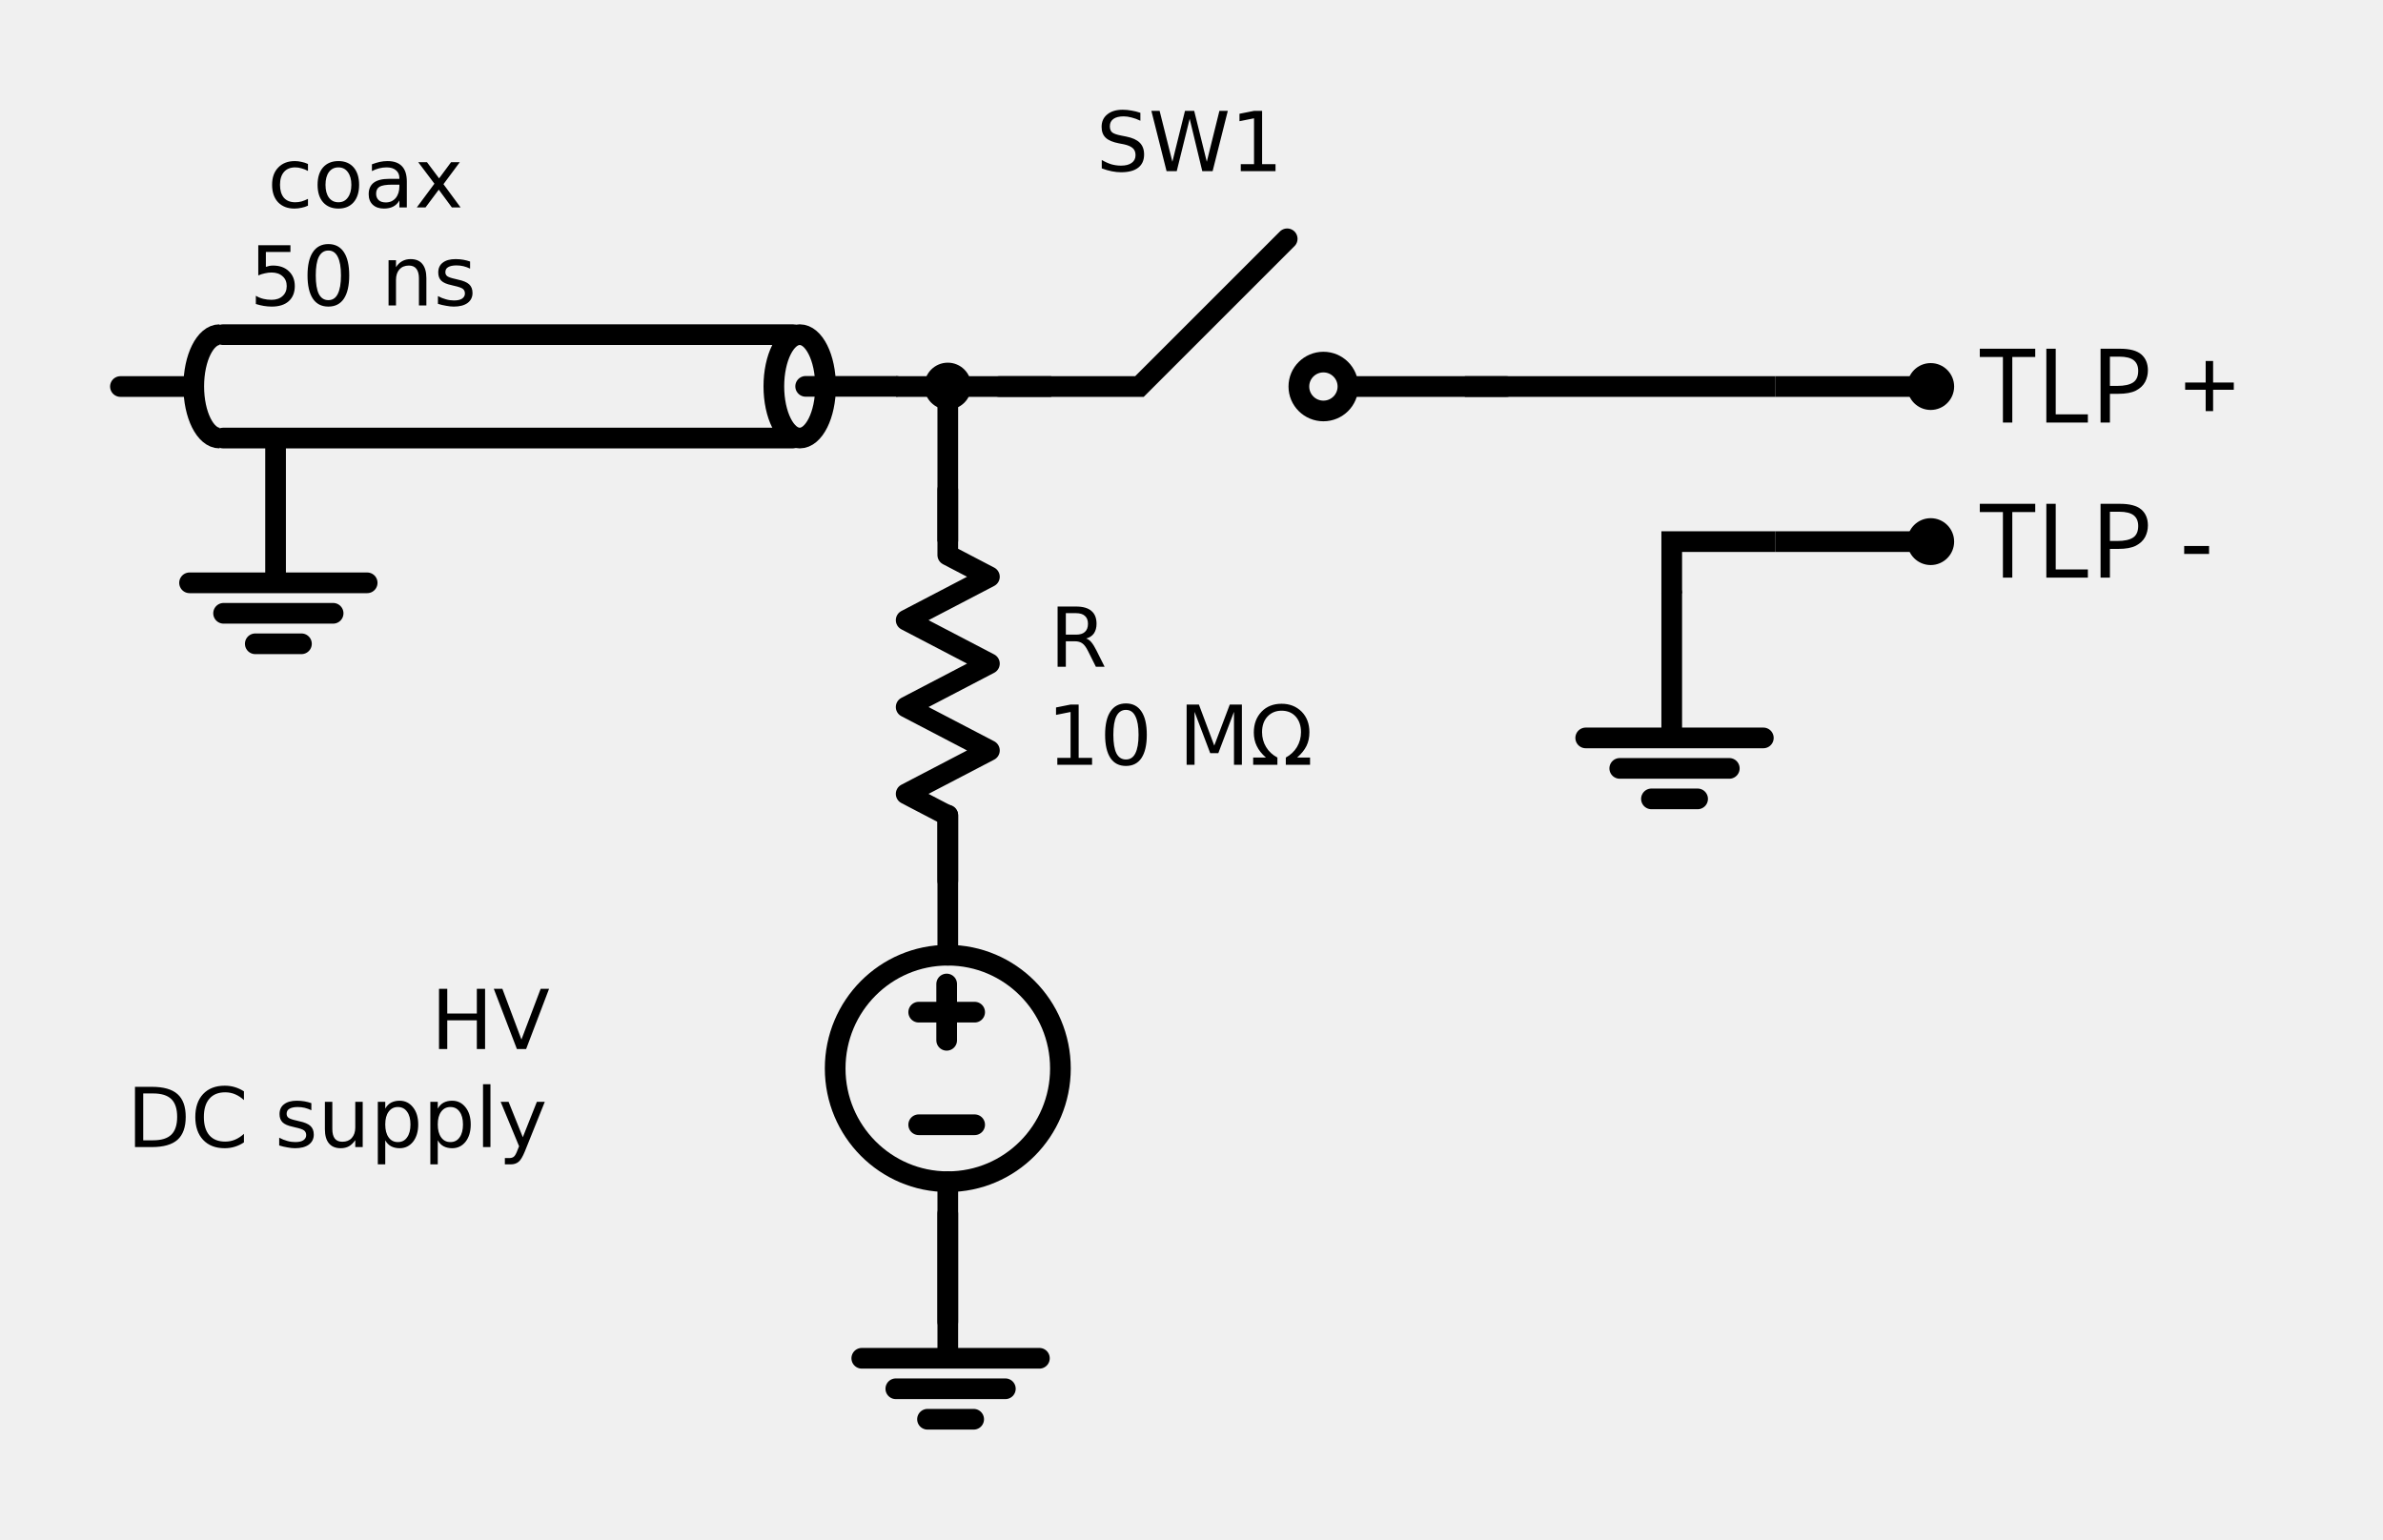
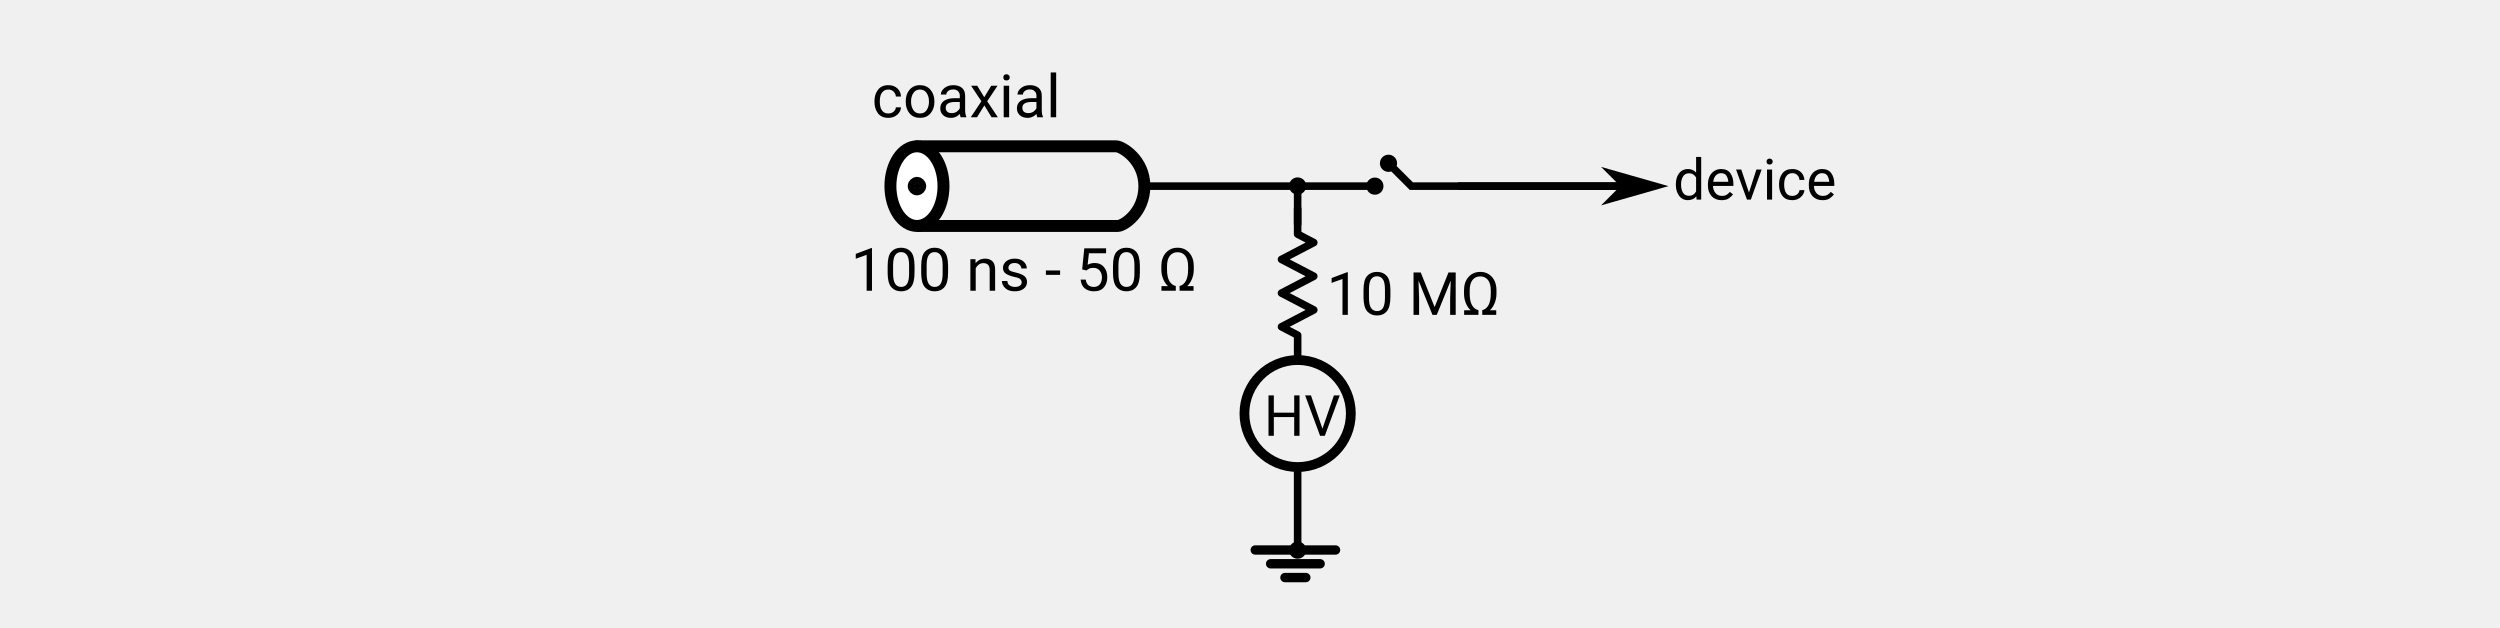
- <svg xmlns="http://www.w3.org/2000/svg" width="65.029mm" height="42.021mm" viewBox="0 0 230.418 148.895" id="svg2" version="1.1">
+ <svg xmlns="http://www.w3.org/2000/svg" width="93.078mm" height="23.348mm" viewBox="0 0 329.803 82.729" id="svg2" version="1.1">
  <defs id="defs4">
-     <marker orient="auto" refY="0" refX="0" id="marker5400" style="overflow:visible">
-       <path id="path5402" d="m -2.5,-1 c 0,2.76 -2.24,5 -5,5 -2.76,0 -5,-2.24 -5,-5 0,-2.76 2.24,-5 5,-5 2.76,0 5,2.24 5,5 z" style="fill:#000000;fill-opacity:1;fill-rule:evenodd;stroke:#000000;stroke-width:1pt;stroke-opacity:1" transform="matrix(0.2,0,0,0.2,1.48,0.2)" />
+     <marker style="overflow:visible" id="marker6589" refX="0" refY="0" orient="auto">
+       <path transform="matrix(-0.4,0,0,-0.4,-4,0)" style="fill:#000000;fill-opacity:1;fill-rule:evenodd;stroke:#000000;stroke-width:1pt;stroke-opacity:1" d="M 0,0 5,-5 -12.5,0 5,5 0,0 Z" id="path6591" />
    </marker>
-     <marker style="overflow:visible" id="marker5262" refX="0" refY="0" orient="auto">
-       <path transform="matrix(0.2,0,0,0.2,1.48,0.2)" style="fill:#000000;fill-opacity:1;fill-rule:evenodd;stroke:#000000;stroke-width:1pt;stroke-opacity:1" d="m -2.5,-1 c 0,2.76 -2.24,5 -5,5 -2.76,0 -5,-2.24 -5,-5 0,-2.76 2.24,-5 5,-5 2.76,0 5,2.24 5,5 z" id="path5264" />
+     <marker style="overflow:visible" id="marker6475" refX="0" refY="0" orient="auto">
+       <path transform="matrix(-0.4,0,0,-0.4,-4,0)" style="fill:#000000;fill-opacity:1;fill-rule:evenodd;stroke:#000000;stroke-width:1pt;stroke-opacity:1" d="M 0,0 5,-5 -12.5,0 5,5 0,0 Z" id="path6477" />
    </marker>
-     <marker orient="auto" refY="0" refX="0" id="Arrow1Sstart" style="overflow:visible">
-       <path id="path4492" d="M 0,0 5,-5 -12.5,0 5,5 0,0 Z" style="fill-rule:evenodd;stroke:#000000;stroke-width:1pt" transform="matrix(0.2,0,0,0.2,1.2,0)" />
+     <marker orient="auto" refY="0" refX="0" id="marker6005" style="overflow:visible">
+       <path id="path6007" d="m -2.5,-1 c 0,2.76 -2.24,5 -5,5 -2.76,0 -5,-2.24 -5,-5 0,-2.76 2.24,-5 5,-5 2.76,0 5,2.24 5,5 z" style="fill:#000000;fill-opacity:1;fill-rule:evenodd;stroke:#000000;stroke-width:1pt;stroke-opacity:1" transform="matrix(0.2,0,0,0.2,1.48,0.2)" />
    </marker>
-     <marker style="overflow:visible" id="marker5136" refX="0" refY="0" orient="auto">
-       <path transform="matrix(0.2,0,0,0.2,1.2,0)" style="fill:#000000;fill-opacity:1;fill-rule:evenodd;stroke:#000000;stroke-width:1pt;stroke-opacity:1" d="M 0,0 5,-5 -12.5,0 5,5 0,0 Z" id="path5138" />
+     <marker style="overflow:visible" id="marker5815" refX="0" refY="0" orient="auto">
+       <path transform="matrix(0.2,0,0,0.2,1.48,0.2)" style="fill:#000000;fill-opacity:1;fill-rule:evenodd;stroke:#000000;stroke-width:1pt;stroke-opacity:1" d="m -2.5,-1 c 0,2.76 -2.24,5 -5,5 -2.76,0 -5,-2.24 -5,-5 0,-2.76 2.24,-5 5,-5 2.76,0 5,2.24 5,5 z" id="path5817" />
    </marker>
-     <marker style="overflow:visible" id="marker4844" refX="0" refY="0" orient="auto">
-       <path transform="matrix(0.2,0,0,0.2,1.48,0.2)" style="fill:#000000;fill-opacity:1;fill-rule:evenodd;stroke:#000000;stroke-width:1pt;stroke-opacity:1" d="m -2.5,-1 c 0,2.76 -2.24,5 -5,5 -2.76,0 -5,-2.24 -5,-5 0,-2.76 2.24,-5 5,-5 2.76,0 5,2.24 5,5 z" id="path4846" />
+     <marker orient="auto" refY="0" refX="0" id="marker5394" style="overflow:visible">
+       <path id="path5396" d="m -2.5,-1 c 0,2.76 -2.24,5 -5,5 -2.76,0 -5,-2.24 -5,-5 0,-2.76 2.24,-5 5,-5 2.76,0 5,2.24 5,5 z" style="fill:#000000;fill-opacity:1;fill-rule:evenodd;stroke:#000000;stroke-width:1pt;stroke-opacity:1" transform="matrix(0.2,0,0,0.2,1.48,0.2)" />
    </marker>
-     <marker orient="auto" refY="0" refX="0" id="DotS" style="overflow:visible">
-       <path id="path4547" d="m -2.5,-1 c 0,2.76 -2.24,5 -5,5 -2.76,0 -5,-2.24 -5,-5 0,-2.76 2.24,-5 5,-5 2.76,0 5,2.24 5,5 z" style="fill:#000000;fill-opacity:1;fill-rule:evenodd;stroke:#000000;stroke-width:1pt;stroke-opacity:1" transform="matrix(0.2,0,0,0.2,1.48,0.2)" />
+     <marker orient="auto" refY="0" refX="0" id="marker5026" style="overflow:visible">
+       <path id="path5028" d="m -2.5,-1 c 0,2.76 -2.24,5 -5,5 -2.76,0 -5,-2.24 -5,-5 0,-2.76 2.24,-5 5,-5 2.76,0 5,2.24 5,5 z" style="fill:#000000;fill-opacity:1;fill-rule:evenodd;stroke:#000000;stroke-width:1pt;stroke-opacity:1" transform="matrix(0.2,0,0,0.2,1.48,0.2)" />
    </marker>
-     <marker orient="auto" refY="0" refX="0" id="DotM" style="overflow:visible">
-       <path id="path4544" d="m -2.5,-1 c 0,2.76 -2.24,5 -5,5 -2.76,0 -5,-2.24 -5,-5 0,-2.76 2.24,-5 5,-5 2.76,0 5,2.24 5,5 z" style="fill:#000000;fill-opacity:1;fill-rule:evenodd;stroke:#000000;stroke-width:1pt;stroke-opacity:1" transform="matrix(0.4,0,0,0.4,2.96,0.4)" />
+     <marker style="overflow:visible" id="marker4798" refX="0" refY="0" orient="auto">
+       <path transform="matrix(0.2,0,0,0.2,1.48,0.2)" style="fill:#000000;fill-opacity:1;fill-rule:evenodd;stroke:#000000;stroke-width:1pt;stroke-opacity:1" d="m -2.5,-1 c 0,2.76 -2.24,5 -5,5 -2.76,0 -5,-2.24 -5,-5 0,-2.76 2.24,-5 5,-5 2.76,0 5,2.24 5,5 z" id="path4800" />
    </marker>
-     <marker orient="auto" refY="0" refX="0" id="Arrow2Mstart" style="overflow:visible">
-       <path id="path4690" style="fill-rule:evenodd;stroke-width:0.625;stroke-linejoin:round" d="M 8.719,4.034 -2.207,0.016 8.719,-4.002 c -1.745,2.372 -1.735,5.617 -6e-7,8.035 z" transform="scale(0.6,0.6)" />
+     <marker style="overflow:visible" id="marker4636" refX="0" refY="0" orient="auto">
+       <path transform="matrix(0.2,0,0,0.2,1.48,0.2)" style="fill:#000000;fill-opacity:1;fill-rule:evenodd;stroke:#000000;stroke-width:1pt;stroke-opacity:1" d="m -2.5,-1 c 0,2.76 -2.24,5 -5,5 -2.76,0 -5,-2.24 -5,-5 0,-2.76 2.24,-5 5,-5 2.76,0 5,2.24 5,5 z" id="path4638" />
+     </marker>
+     <marker style="overflow:visible" id="marker6120" refX="0" refY="0" orient="auto">
+       <path transform="matrix(0.2,0,0,0.2,1.48,0.2)" style="fill:#000000;fill-opacity:1;fill-rule:evenodd;stroke:#000000;stroke-width:1pt;stroke-opacity:1" d="m -2.5,-1 c 0,2.76 -2.24,5 -5,5 -2.76,0 -5,-2.24 -5,-5 0,-2.76 2.24,-5 5,-5 2.76,0 5,2.24 5,5 z" id="path6122" />
+     </marker>
+     <marker style="overflow:visible" id="marker5366" refX="0" refY="0" orient="auto">
+       <path transform="matrix(0.2,0,0,0.2,1.48,0.2)" style="fill:#000000;fill-opacity:1;fill-rule:evenodd;stroke:#000000;stroke-width:1pt;stroke-opacity:1" d="m -2.5,-1 c 0,2.76 -2.24,5 -5,5 -2.76,0 -5,-2.24 -5,-5 0,-2.76 2.24,-5 5,-5 2.76,0 5,2.24 5,5 z" id="path5368" />
+     </marker>
+     <marker orient="auto" refY="0" refX="0" id="TriangleInM" style="overflow:visible">
+       <path id="path4435" d="m 5.77,0 -8.65,5 0,-10 8.65,5 z" style="fill:#000000;fill-opacity:1;fill-rule:evenodd;stroke:#000000;stroke-width:1pt;stroke-opacity:1" transform="scale(-0.4,-0.4)" />
+     </marker>
+     <marker style="overflow:visible" id="marker4899" refX="0" refY="0" orient="auto">
+       <path transform="matrix(0.3,0,0,0.3,-0.69,0)" d="M 8.719,4.034 -2.207,0.016 8.719,-4.002 c -1.745,2.372 -1.735,5.617 -6e-7,8.035 z" style="fill:#000000;fill-opacity:1;fill-rule:evenodd;stroke:#000000;stroke-width:0.625;stroke-linejoin:round;stroke-opacity:1" id="path4901" />
+     </marker>
+     <marker orient="auto" refY="0" refX="0" id="TriangleOutM" style="overflow:visible">
+       <path id="path4444" d="m 5.77,0 -8.65,5 0,-10 8.65,5 z" style="fill:#000000;fill-opacity:1;fill-rule:evenodd;stroke:#000000;stroke-width:1pt;stroke-opacity:1" transform="scale(0.4,0.4)" />
+     </marker>
+     <marker orient="auto" refY="0" refX="0" id="TriangleOutS" style="overflow:visible">
+       <path id="path4447" d="m 5.77,0 -8.65,5 0,-10 8.65,5 z" style="fill:#000000;fill-opacity:1;fill-rule:evenodd;stroke:#000000;stroke-width:1pt;stroke-opacity:1" transform="scale(0.2,0.2)" />
+     </marker>
+     <marker orient="auto" refY="0" refX="0" id="Arrow2Mend" style="overflow:visible">
+       <path id="path4326" style="fill:#000000;fill-opacity:1;fill-rule:evenodd;stroke:#000000;stroke-width:0.625;stroke-linejoin:round;stroke-opacity:1" d="M 8.719,4.034 -2.207,0.016 8.719,-4.002 c -1.745,2.372 -1.735,5.617 -6e-7,8.035 z" transform="scale(-0.6,-0.6)" />
+     </marker>
+     <marker style="overflow:visible" id="marker4688" refX="0" refY="0" orient="auto">
+       <path transform="matrix(0.4,0,0,0.4,2.96,0.4)" style="fill:#000000;fill-opacity:1;fill-rule:evenodd;stroke:#000000;stroke-width:1pt;stroke-opacity:1" d="m -2.5,-1 c 0,2.76 -2.24,5 -5,5 -2.76,0 -5,-2.24 -5,-5 0,-2.76 2.24,-5 5,-5 2.76,0 5,2.24 5,5 z" id="path4690" />
+     </marker>
+     <marker orient="auto" refY="0" refX="0" id="DotL" style="overflow:visible">
+       <path id="path4287" d="m -2.5,-1 c 0,2.76 -2.24,5 -5,5 -2.76,0 -5,-2.24 -5,-5 0,-2.76 2.24,-5 5,-5 2.76,0 5,2.24 5,5 z" style="fill:#000000;fill-opacity:1;fill-rule:evenodd;stroke:#000000;stroke-width:1pt;stroke-opacity:1" transform="matrix(0.8,0,0,0.8,5.92,0.8)" />
+     </marker>
+     <marker orient="auto" refY="0" refX="0" id="marker8028" style="overflow:visible">
+       <path id="path8030" d="M 0,0 5,-5 -12.5,0 5,5 0,0 Z" style="fill:#000000;fill-opacity:1;fill-rule:evenodd;stroke:#000000;stroke-width:1pt;stroke-opacity:1" transform="matrix(-0.4,0,0,-0.4,-4,0)" />
+     </marker>
+     <marker orient="auto" refY="0" refX="0" id="marker7212" style="overflow:visible">
+       <path id="path7214" d="M 0,0 5,-5 -12.5,0 5,5 0,0 Z" style="fill:#000000;fill-opacity:1;fill-rule:evenodd;stroke:#000000;stroke-width:1pt;stroke-opacity:1" transform="matrix(-0.4,0,0,-0.4,-4,0)" />
+     </marker>
+     <marker orient="auto" refY="0" refX="0" id="Arrow2Send" style="overflow:visible">
+       <path id="path5866" style="fill:#000000;fill-opacity:1;fill-rule:evenodd;stroke:#000000;stroke-width:0.625;stroke-linejoin:round;stroke-opacity:1" d="M 8.719,4.034 -2.207,0.016 8.719,-4.002 c -1.745,2.372 -1.735,5.617 -6e-7,8.035 z" transform="matrix(-0.3,0,0,-0.3,0.69,0)" />
+     </marker>
+     <marker style="overflow:visible" id="marker6475-0" refX="0" refY="0" orient="auto">
+       <path transform="matrix(-0.4,0,0,-0.4,-4,0)" style="fill:#000000;fill-opacity:1;fill-rule:evenodd;stroke:#000000;stroke-width:1pt;stroke-opacity:1" d="M 0,0 5,-5 -12.5,0 5,5 0,0 Z" id="path6477-0" />
+     </marker>
+     <marker style="overflow:visible" id="marker5815-2" refX="0" refY="0" orient="auto">
+       <path transform="matrix(0.2,0,0,0.2,1.48,0.2)" style="fill:#000000;fill-opacity:1;fill-rule:evenodd;stroke:#000000;stroke-width:1pt;stroke-opacity:1" d="m -2.5,-1 c 0,2.76 -2.24,5 -5,5 -2.76,0 -5,-2.24 -5,-5 0,-2.76 2.24,-5 5,-5 2.76,0 5,2.24 5,5 z" id="path5817-0" />
+     </marker>
+     <marker style="overflow:visible" id="marker4636-6" refX="0" refY="0" orient="auto">
+       <path transform="matrix(0.2,0,0,0.2,1.48,0.2)" style="fill:#000000;fill-opacity:1;fill-rule:evenodd;stroke:#000000;stroke-width:1pt;stroke-opacity:1" d="m -2.5,-1 c 0,2.76 -2.24,5 -5,5 -2.76,0 -5,-2.24 -5,-5 0,-2.76 2.24,-5 5,-5 2.76,0 5,2.24 5,5 z" id="path4638-9" />
    </marker>
  </defs>
-   <g id="layer1" transform="translate(-148.3558,-129.9788)">
-     <g id="g5114" transform="translate(-185.3331,-211.8364)">
-       <path id="path5078" d="m 425.333,426.997 0,-6.3 -4.025,-2.1 8.049,-4.2 -8.049,-4.2 8.049,-4.2 -8.049,-4.2 8.049,-4.2 -4.025,-2.1 0,-6.3" style="font-size:8px;fill:none;stroke:#000000;stroke-width:2;stroke-linecap:round;stroke-linejoin:round;stroke-miterlimit:4;stroke-dasharray:none;stroke-opacity:1" />
-       <g style="text-align:start;text-anchor:start" transform="translate(199.6421,31.274)" id="g5080">
-         <text id="text5082" y="384.51" x="235.282" style="font-style:normal;font-variant:normal;font-weight:normal;font-stretch:normal;font-size:8px;line-height:125%;font-family:'Bitstream Vera Sans';-inkscape-font-specification:'Bitstream Vera Sans';text-align:start;writing-mode:lr-tb;text-anchor:start;fill:#000000;fill-opacity:1;stroke:none" xml:space="preserve">
-           <tspan y="384.51" x="235.282" id="tspan5084" style="font-size:8px;text-align:start;text-anchor:start">10 MΩ</tspan>
-         </text>
-         <text id="text5086" y="375.033" x="235.526" style="font-style:normal;font-variant:normal;font-weight:normal;font-stretch:normal;font-size:8px;line-height:125%;font-family:'Bitstream Vera Sans';-inkscape-font-specification:'Bitstream Vera Sans';text-align:start;writing-mode:lr-tb;text-anchor:start;fill:#000000;fill-opacity:1;stroke:none" xml:space="preserve">
-           <tspan y="375.033" x="235.526" id="tspan5088" style="font-size:8px;text-align:start;text-anchor:start">R</tspan>
-         </text>
-       </g>
+   <g id="layer1" transform="translate(-390.0528,-127.952)">
+     <g id="g7388" transform="matrix(0.08754208,0,0,0.08754208,561.7939,121.6611)" style="stroke-width:18;stroke-miterlimit:4;stroke-dasharray:none">
+       <path id="path7390" d="m -580,292.362 300.192,0 c 8.546,0 42.5,20 42.5,60 0,40 -31.454,60 -40,60 l -300.192,0" style="fill:none;stroke:#000000;stroke-width:18;stroke-linecap:round;stroke-linejoin:miter;stroke-miterlimit:4;stroke-dasharray:none;stroke-opacity:1" />
+       <ellipse transform="translate(-5,0)" id="ellipse7392" style="fill:#ffffff;fill-opacity:1;stroke:#000000;stroke-width:18;stroke-miterlimit:4;stroke-dasharray:none;stroke-opacity:1" cx="-575" cy="352.362" rx="40" ry="60" />
    </g>
-     <g transform="translate(-650,-645)" id="g5470">
-       <g id="g5444">
-         <path style="fill:none;stroke:#000000;stroke-width:2;stroke-linecap:round;stroke-linejoin:round;stroke-miterlimit:4;stroke-dasharray:none;stroke-opacity:1" d="m 810,812.362 6.744,0" id="path5349" />
-         <path style="fill:none;stroke:#000000;stroke-width:2;stroke-linecap:round;stroke-linejoin:round;stroke-miterlimit:4;stroke-dasharray:none;stroke-opacity:1" d="m 885,812.346 -8.744,0" id="path5351" />
-         <g id="g5353" transform="translate(616.1526,404.0104)">
-           <text xml:space="preserve" style="font-style:normal;font-variant:normal;font-weight:normal;font-stretch:normal;font-size:8px;line-height:125%;font-family:'Bitstream Vera Sans';-inkscape-font-specification:'Bitstream Vera Sans';text-align:center;writing-mode:lr-tb;text-anchor:middle;fill:#000000;fill-opacity:1;stroke:none" x="231.282" y="400.51" id="text5355">
-             <tspan style="font-size:8px;text-align:center;text-anchor:middle" id="tspan5357" x="231.282" y="400.51">50 ns</tspan>
-           </text>
-           <text xml:space="preserve" style="font-style:normal;font-variant:normal;font-weight:normal;font-stretch:normal;font-size:8px;line-height:125%;font-family:'Bitstream Vera Sans';-inkscape-font-specification:'Bitstream Vera Sans';text-align:center;writing-mode:lr-tb;text-anchor:middle;fill:#000000;fill-opacity:1;stroke:none" x="231.526" y="391.033" id="text5359">
-             <tspan style="font-size:8px;text-align:center;text-anchor:middle" id="tspan5361" x="231.526" y="391.033">coax</tspan>
-           </text>
-         </g>
-         <ellipse ry="5" rx="2.5" cy="812.346" cx="875.681" id="ellipse5363" style="opacity:1;fill:none;fill-opacity:1;stroke:#000000;stroke-width:2;stroke-linecap:butt;stroke-linejoin:bevel;stroke-miterlimit:4;stroke-dasharray:none;stroke-dashoffset:0;stroke-opacity:1" />
-         <path id="path5365" d="m 819.589,817.346 c -1.381,0 -2.5,-2.239 -2.5,-5 0,-2.761 1.119,-5 2.5,-5" style="opacity:1;fill:none;fill-opacity:1;stroke:#000000;stroke-width:2;stroke-linecap:butt;stroke-linejoin:bevel;stroke-miterlimit:4;stroke-dasharray:none;stroke-dashoffset:0;stroke-opacity:1" />
-         <path id="path5367" d="m 819.931,807.346 55.069,0" style="fill:none;stroke:#000000;stroke-width:2;stroke-linecap:round;stroke-linejoin:round;stroke-miterlimit:4;stroke-dasharray:none;stroke-opacity:1" />
-         <path style="fill:none;stroke:#000000;stroke-width:2;stroke-linecap:round;stroke-linejoin:round;stroke-miterlimit:4;stroke-dasharray:none;stroke-opacity:1" d="m 819.931,817.346 55.069,0" id="path5370" />
-       </g>
+     <path style="fill:#000000;fill-opacity:1;stroke:#000000;stroke-width:1.576;stroke-linecap:butt;stroke-linejoin:miter;stroke-miterlimit:4;stroke-dasharray:none;stroke-opacity:1" d="m 511.019,152.07 c 0.206,0 0.438,0.231 0.438,0.438 0,0.206 -0.231,0.438 -0.438,0.438 -0.206,0 -0.438,-0.231 -0.438,-0.438 0,-0.206 0.231,-0.438 0.438,-0.438 z" id="path7394" />
+     <text id="text5556" y="143.423" x="524.36" style="font-style:normal;font-variant:normal;font-weight:normal;font-stretch:normal;font-size:7.879px;line-height:125%;font-family:Roboto;-inkscape-font-specification:Roboto;text-align:center;letter-spacing:0px;word-spacing:0px;text-anchor:middle;fill:#000000;fill-opacity:1;stroke:none;stroke-width:1px;stroke-linecap:butt;stroke-linejoin:miter;stroke-opacity:1" xml:space="preserve">
+       <tspan id="tspan5560" y="143.423" x="524.36">coaxial</tspan>
+       <tspan y="153.272" x="524.36" id="tspan4914" />
+     </text>
+     <path style="font-size:8px;fill:none;stroke:#000000;stroke-width:1;stroke-linecap:round;stroke-linejoin:round;stroke-miterlimit:4;stroke-dasharray:none;stroke-opacity:1;marker-start:url(#marker4798)" d="m 571.408,152.507 -30.17,0" id="path4796" />
+     <path id="path5024" d="m 573.238,149.507 3,3 30,0" style="fill:none;fill-rule:evenodd;stroke:#000000;stroke-width:1;stroke-linecap:butt;stroke-linejoin:miter;stroke-miterlimit:4;stroke-dasharray:none;stroke-opacity:1;marker-start:url(#marker5026)" />
+     <ellipse style="fill:none;stroke:#000000;stroke-width:1.289;stroke-linecap:round;stroke-linejoin:round;stroke-miterlimit:4;stroke-dasharray:none;stroke-opacity:1" id="ellipse5300" cx="561.238" cy="182.507" rx="7.018" ry="7.059" />
+     <g transform="matrix(0.6167403,0,0,0.6167403,322.5667,73.15522)" id="g5302">
+       <path style="fill:none;stroke:#000000;stroke-width:2;stroke-linecap:round;stroke-linejoin:miter;stroke-miterlimit:4;stroke-dasharray:none;stroke-opacity:1" d="m 395.096,206.492 -17.175,0" id="path5304" />
+       <path style="fill:none;stroke:#000000;stroke-width:2;stroke-linecap:round;stroke-linejoin:miter;stroke-miterlimit:4;stroke-dasharray:none;stroke-opacity:1" d="m 391.805,209.441 -10.592,0" id="path5306" />
+       <path style="fill:none;stroke:#000000;stroke-width:2;stroke-linecap:round;stroke-linejoin:miter;stroke-miterlimit:4;stroke-dasharray:none;stroke-opacity:1" d="m 388.741,212.389 -4.464,0" id="path5308" />
    </g>
-     <g transform="translate(-174.9596,-612.994)" id="g5642">
-       <g id="g5598" transform="matrix(0,1,1,0,307.3661,356.8949)">
-         <path style="fill:none;stroke:#000000;stroke-width:2;stroke-linecap:round;stroke-linejoin:miter;stroke-miterlimit:4;stroke-dasharray:none;stroke-opacity:1" d="m 423.461,112.594 0,13.531 -14.286,14.286" id="path5602" />
-         <path id="path5604" d="m 423.461,161.595 0,-15.214" style="fill:none;stroke:#000000;stroke-width:2;stroke-linecap:round;stroke-linejoin:miter;stroke-miterlimit:4;stroke-dasharray:none;stroke-opacity:1" />
-         <circle transform="matrix(0,1.581878,-1.575733,0,462.8546,111.4844)" id="path5608" style="fill:none;stroke:#000000;stroke-width:1.267;stroke-linecap:round;stroke-linejoin:round;stroke-miterlimit:4;stroke-dasharray:none;stroke-dashoffset:0;stroke-opacity:1" cx="20.5" cy="25" r="1.5" />
-       </g>
-       <text id="text5611" y="759.525" x="447.241" style="font-style:normal;font-variant:normal;font-weight:normal;font-stretch:normal;font-size:8px;line-height:125%;font-family:'Bitstream Vera Sans';-inkscape-font-specification:'Bitstream Vera Sans';text-align:end;writing-mode:lr-tb;text-anchor:end;fill:#000000;fill-opacity:1;stroke:none" xml:space="preserve">
-         <tspan y="759.525" x="447.241" id="tspan5613" style="font-size:8px;text-align:center;text-anchor:middle">SW1</tspan>
-       </text>
-     </g>
-     <g id="g8236" transform="translate(-125.0222,-926.5095)">
-       <g id="g8068">
-         <path style="fill:none;stroke:#000000;stroke-width:2;stroke-linecap:round;stroke-linejoin:round;stroke-miterlimit:4;stroke-dasharray:none;stroke-opacity:1" d="m 367.62,1154.381 -5.411,0" id="path13824" />
-         <path style="fill:none;stroke:#000000;stroke-width:2;stroke-linecap:round;stroke-linejoin:round;stroke-miterlimit:4;stroke-dasharray:none;stroke-opacity:1" d="m 364.914,1157.103 0,-5.445" id="path13826" />
-         <path style="fill:none;stroke:#000000;stroke-width:2;stroke-linecap:round;stroke-linejoin:round;stroke-miterlimit:4;stroke-dasharray:none;stroke-opacity:1" d="m 362.208,1165.27 5.411,0" id="path13828" />
-         <ellipse ry="10.953" rx="10.89" cy="76.863" cx="251.488" style="fill:none;stroke:#000000;stroke-width:2;stroke-linecap:round;stroke-linejoin:round;stroke-miterlimit:4;stroke-dasharray:none;stroke-opacity:1" id="path5527" transform="translate(113.5347,1082.962)" />
-         <path style="fill:none;stroke:#000000;stroke-width:2;stroke-linecap:round;stroke-linejoin:round;stroke-miterlimit:4;stroke-dasharray:none;stroke-opacity:1" d="m 365.022,1135.325 0,13.547" id="path5529" />
-         <path id="path5531" d="m 365.022,1170.779 0,13.547" style="fill:none;stroke:#000000;stroke-width:2;stroke-linecap:round;stroke-linejoin:round;stroke-miterlimit:4;stroke-dasharray:none;stroke-opacity:1" />
-       </g>
-       <g style="text-align:end;text-anchor:end" transform="translate(117.8936,766.9184)" id="g8114">
-         <text id="text8116" y="400.51" x="231.282" style="font-style:normal;font-variant:normal;font-weight:normal;font-stretch:normal;font-size:8px;line-height:125%;font-family:'Bitstream Vera Sans';-inkscape-font-specification:'Bitstream Vera Sans';text-align:end;writing-mode:lr-tb;text-anchor:end;fill:#000000;fill-opacity:1;stroke:none" xml:space="preserve">
-           <tspan y="400.51" x="231.282" id="tspan8118" style="font-size:8px;text-align:end;text-anchor:end">DC supply</tspan>
-         </text>
-         <text id="text8120" y="391.033" x="231.526" style="font-style:normal;font-variant:normal;font-weight:normal;font-stretch:normal;font-size:8px;line-height:125%;font-family:'Bitstream Vera Sans';-inkscape-font-specification:'Bitstream Vera Sans';text-align:end;writing-mode:lr-tb;text-anchor:end;fill:#000000;fill-opacity:1;stroke:none" xml:space="preserve">
-           <tspan y="391.033" x="231.526" id="tspan8122" style="font-size:8px;text-align:end;text-anchor:end">HV</tspan>
-         </text>
-       </g>
-     </g>
-     <g transform="translate(97.96926,327.9321)" id="g5303">
-       <path style="fill:none;stroke:#000000;stroke-width:2;stroke-linecap:round;stroke-linejoin:miter;stroke-miterlimit:4;stroke-dasharray:none;stroke-opacity:1" d="m 150.889,-66.585 -17.175,0" id="path5305" />
-       <path style="fill:none;stroke:#000000;stroke-width:2;stroke-linecap:round;stroke-linejoin:miter;stroke-miterlimit:4;stroke-dasharray:none;stroke-opacity:1" d="m 147.597,-63.637 -10.592,0" id="path5307" />
-       <path style="fill:none;stroke:#000000;stroke-width:2;stroke-linecap:round;stroke-linejoin:miter;stroke-miterlimit:4;stroke-dasharray:none;stroke-opacity:1" d="m 144.533,-60.688 -4.464,0" id="path5309" />
-       <path style="fill:none;stroke:#000000;stroke-width:2;stroke-linecap:round;stroke-linejoin:round;stroke-miterlimit:4;stroke-dasharray:none;stroke-opacity:1" d="m 142.031,-80.57 0,13.744" id="path5311" />
-     </g>
-     <path style="fill:none;fill-rule:evenodd;stroke:#000000;stroke-width:2;stroke-linecap:butt;stroke-linejoin:miter;stroke-miterlimit:4;stroke-dasharray:none;stroke-opacity:1" d="m 235,167.362 15,0" id="path4472" />
-     <path style="fill:none;fill-rule:evenodd;stroke:#000000;stroke-width:2;stroke-linecap:butt;stroke-linejoin:miter;stroke-miterlimit:4;stroke-dasharray:none;stroke-opacity:1;marker-start:url(#DotS)" d="m 240,167.362 0,15" id="path4474" />
-     <g id="g4914" transform="translate(32.96926,252.9321)">
-       <path id="path4916" d="m 150.889,-66.585 -17.175,0" style="fill:none;stroke:#000000;stroke-width:2;stroke-linecap:round;stroke-linejoin:miter;stroke-miterlimit:4;stroke-dasharray:none;stroke-opacity:1" />
-       <path id="path4918" d="m 147.597,-63.637 -10.592,0" style="fill:none;stroke:#000000;stroke-width:2;stroke-linecap:round;stroke-linejoin:miter;stroke-miterlimit:4;stroke-dasharray:none;stroke-opacity:1" />
-       <path id="path4920" d="m 144.533,-60.688 -4.464,0" style="fill:none;stroke:#000000;stroke-width:2;stroke-linecap:round;stroke-linejoin:miter;stroke-miterlimit:4;stroke-dasharray:none;stroke-opacity:1" />
-       <path id="path4922" d="m 142.031,-80.57 0,13.744" style="fill:none;stroke:#000000;stroke-width:2;stroke-linecap:round;stroke-linejoin:round;stroke-miterlimit:4;stroke-dasharray:none;stroke-opacity:1" />
-     </g>
-     <g transform="translate(167.9693,267.9321)" id="g5040">
-       <path style="fill:none;stroke:#000000;stroke-width:2;stroke-linecap:round;stroke-linejoin:miter;stroke-miterlimit:4;stroke-dasharray:none;stroke-opacity:1" d="m 150.889,-66.585 -17.175,0" id="path5042" />
-       <path style="fill:none;stroke:#000000;stroke-width:2;stroke-linecap:round;stroke-linejoin:miter;stroke-miterlimit:4;stroke-dasharray:none;stroke-opacity:1" d="m 147.597,-63.637 -10.592,0" id="path5044" />
-       <path style="fill:none;stroke:#000000;stroke-width:2;stroke-linecap:round;stroke-linejoin:miter;stroke-miterlimit:4;stroke-dasharray:none;stroke-opacity:1" d="m 144.533,-60.688 -4.464,0" id="path5046" />
-       <path style="fill:none;stroke:#000000;stroke-width:2;stroke-linecap:round;stroke-linejoin:round;stroke-miterlimit:4;stroke-dasharray:none;stroke-opacity:1" d="m 142.031,-80.57 0,13.744" id="path5048" />
-     </g>
-     <path id="path5260" d="m 335,167.362 -15,0" style="fill:none;fill-rule:evenodd;stroke:#000000;stroke-width:2;stroke-linecap:butt;stroke-linejoin:miter;stroke-miterlimit:4;stroke-dasharray:none;stroke-opacity:1;marker-start:url(#marker5262)" />
-     <path style="fill:none;fill-rule:evenodd;stroke:#000000;stroke-width:2;stroke-linecap:butt;stroke-linejoin:miter;stroke-miterlimit:4;stroke-dasharray:none;stroke-opacity:1;marker-start:url(#marker5400)" d="m 335,182.362 -15,0" id="path5398" />
-     <path id="path5554" d="m 290,167.362 30,0" style="fill:none;fill-rule:evenodd;stroke:#000000;stroke-width:2;stroke-linecap:butt;stroke-linejoin:miter;stroke-miterlimit:4;stroke-dasharray:none;stroke-opacity:1" />
-     <path style="fill:none;fill-rule:evenodd;stroke:#000000;stroke-width:2;stroke-linecap:butt;stroke-linejoin:miter;stroke-miterlimit:4;stroke-dasharray:none;stroke-opacity:1" d="m 310,187.362 0,-5 10,0" id="path5556" />
-     <text xml:space="preserve" style="font-style:normal;font-weight:normal;font-size:10px;line-height:125%;font-family:sans-serif;letter-spacing:0px;word-spacing:0px;fill:#000000;fill-opacity:1;stroke:none;stroke-width:1px;stroke-linecap:butt;stroke-linejoin:miter;stroke-opacity:1" x="339.697" y="170.847" id="text5588">
-       <tspan id="tspan5590" x="339.697" y="170.847">TLP +</tspan>
+     <text id="text5310" y="185.444" x="556.769" style="font-style:normal;font-variant:normal;font-weight:normal;font-stretch:normal;font-size:7.5px;line-height:125%;font-family:Roboto;-inkscape-font-specification:Roboto;letter-spacing:0px;word-spacing:0px;fill:#000000;fill-opacity:1;stroke:none;stroke-width:1px;stroke-linecap:butt;stroke-linejoin:miter;stroke-opacity:1" xml:space="preserve">
+       <tspan y="185.444" x="556.769" id="tspan5312">HV</tspan>
    </text>
-     <text xml:space="preserve" style="font-style:normal;font-weight:normal;font-size:10px;line-height:125%;font-family:sans-serif;letter-spacing:0px;word-spacing:0px;fill:#000000;fill-opacity:1;stroke:none;stroke-width:1px;stroke-linecap:butt;stroke-linejoin:miter;stroke-opacity:1" x="339.697" y="185.847" id="text5592">
-       <tspan id="tspan5594" x="339.697" y="185.847">TLP -</tspan>
+     <path id="path5314" d="m 561.238,200.507 0,-11" style="fill:none;fill-rule:evenodd;stroke:#000000;stroke-width:1;stroke-linecap:butt;stroke-linejoin:miter;stroke-miterlimit:4;stroke-dasharray:none;stroke-opacity:1;marker-start:url(#marker5394)" />
+     <path id="path6003" d="m 561.238,152.507 0,5" style="font-size:8px;fill:none;stroke:#000000;stroke-width:1;stroke-linecap:round;stroke-linejoin:round;stroke-miterlimit:4;stroke-dasharray:none;stroke-opacity:1;marker-start:url(#marker6005)" />
+     <path id="path6463" d="m 582.383,152.507 25.802,0" style="fill:none;fill-rule:evenodd;stroke:#000000;stroke-width:1;stroke-linecap:butt;stroke-linejoin:miter;stroke-miterlimit:4;stroke-dasharray:none;stroke-opacity:1;marker-end:url(#marker6475)" />
+     <text id="text6465" y="154.283" x="626.198" style="font-style:normal;font-variant:normal;font-weight:normal;font-stretch:normal;font-size:7.5px;line-height:125%;font-family:Roboto;-inkscape-font-specification:Roboto;text-align:center;letter-spacing:0px;word-spacing:0px;text-anchor:middle;fill:#000000;fill-opacity:1;stroke:none;stroke-width:1px;stroke-linecap:butt;stroke-linejoin:miter;stroke-opacity:1" xml:space="preserve">
+       <tspan id="tspan6467" y="154.283" x="626.198">device</tspan>
+     </text>
+     <path style="font-size:8px;fill:none;stroke:#000000;stroke-width:1;stroke-linecap:round;stroke-linejoin:round;stroke-miterlimit:4;stroke-dasharray:none;stroke-opacity:1" d="m 561.238,155.507 0,3.333 2.13,1.111 -4.259,2.222 4.259,2.222 -4.259,2.222 4.259,2.222 -4.259,2.222 2.13,1.111 0,3.333" id="path4938" />
+     <text xml:space="preserve" style="font-style:normal;font-variant:normal;font-weight:normal;font-stretch:normal;font-size:7.879px;line-height:125%;font-family:Roboto;-inkscape-font-specification:Roboto;letter-spacing:0px;word-spacing:0px;fill:#000000;fill-opacity:1;stroke:none;stroke-width:1px;stroke-linecap:butt;stroke-linejoin:miter;stroke-opacity:1" x="565.061" y="169.495" id="text4908">
+       <tspan id="tspan4910" x="565.061" y="169.495">10 MΩ</tspan>
+     </text>
+     <text xml:space="preserve" style="font-style:normal;font-variant:normal;font-weight:normal;font-stretch:normal;font-size:7.875px;line-height:125%;font-family:Roboto;-inkscape-font-specification:Roboto;letter-spacing:0px;word-spacing:0px;fill:#000000;fill-opacity:1;stroke:none;stroke-width:1px;stroke-linecap:butt;stroke-linejoin:miter;stroke-opacity:1" x="502.288" y="166.307" id="text4916">
+       <tspan id="tspan4918" x="502.288" y="166.307">100 ns - 50 Ω</tspan>
    </text>
  </g>
</svg>
